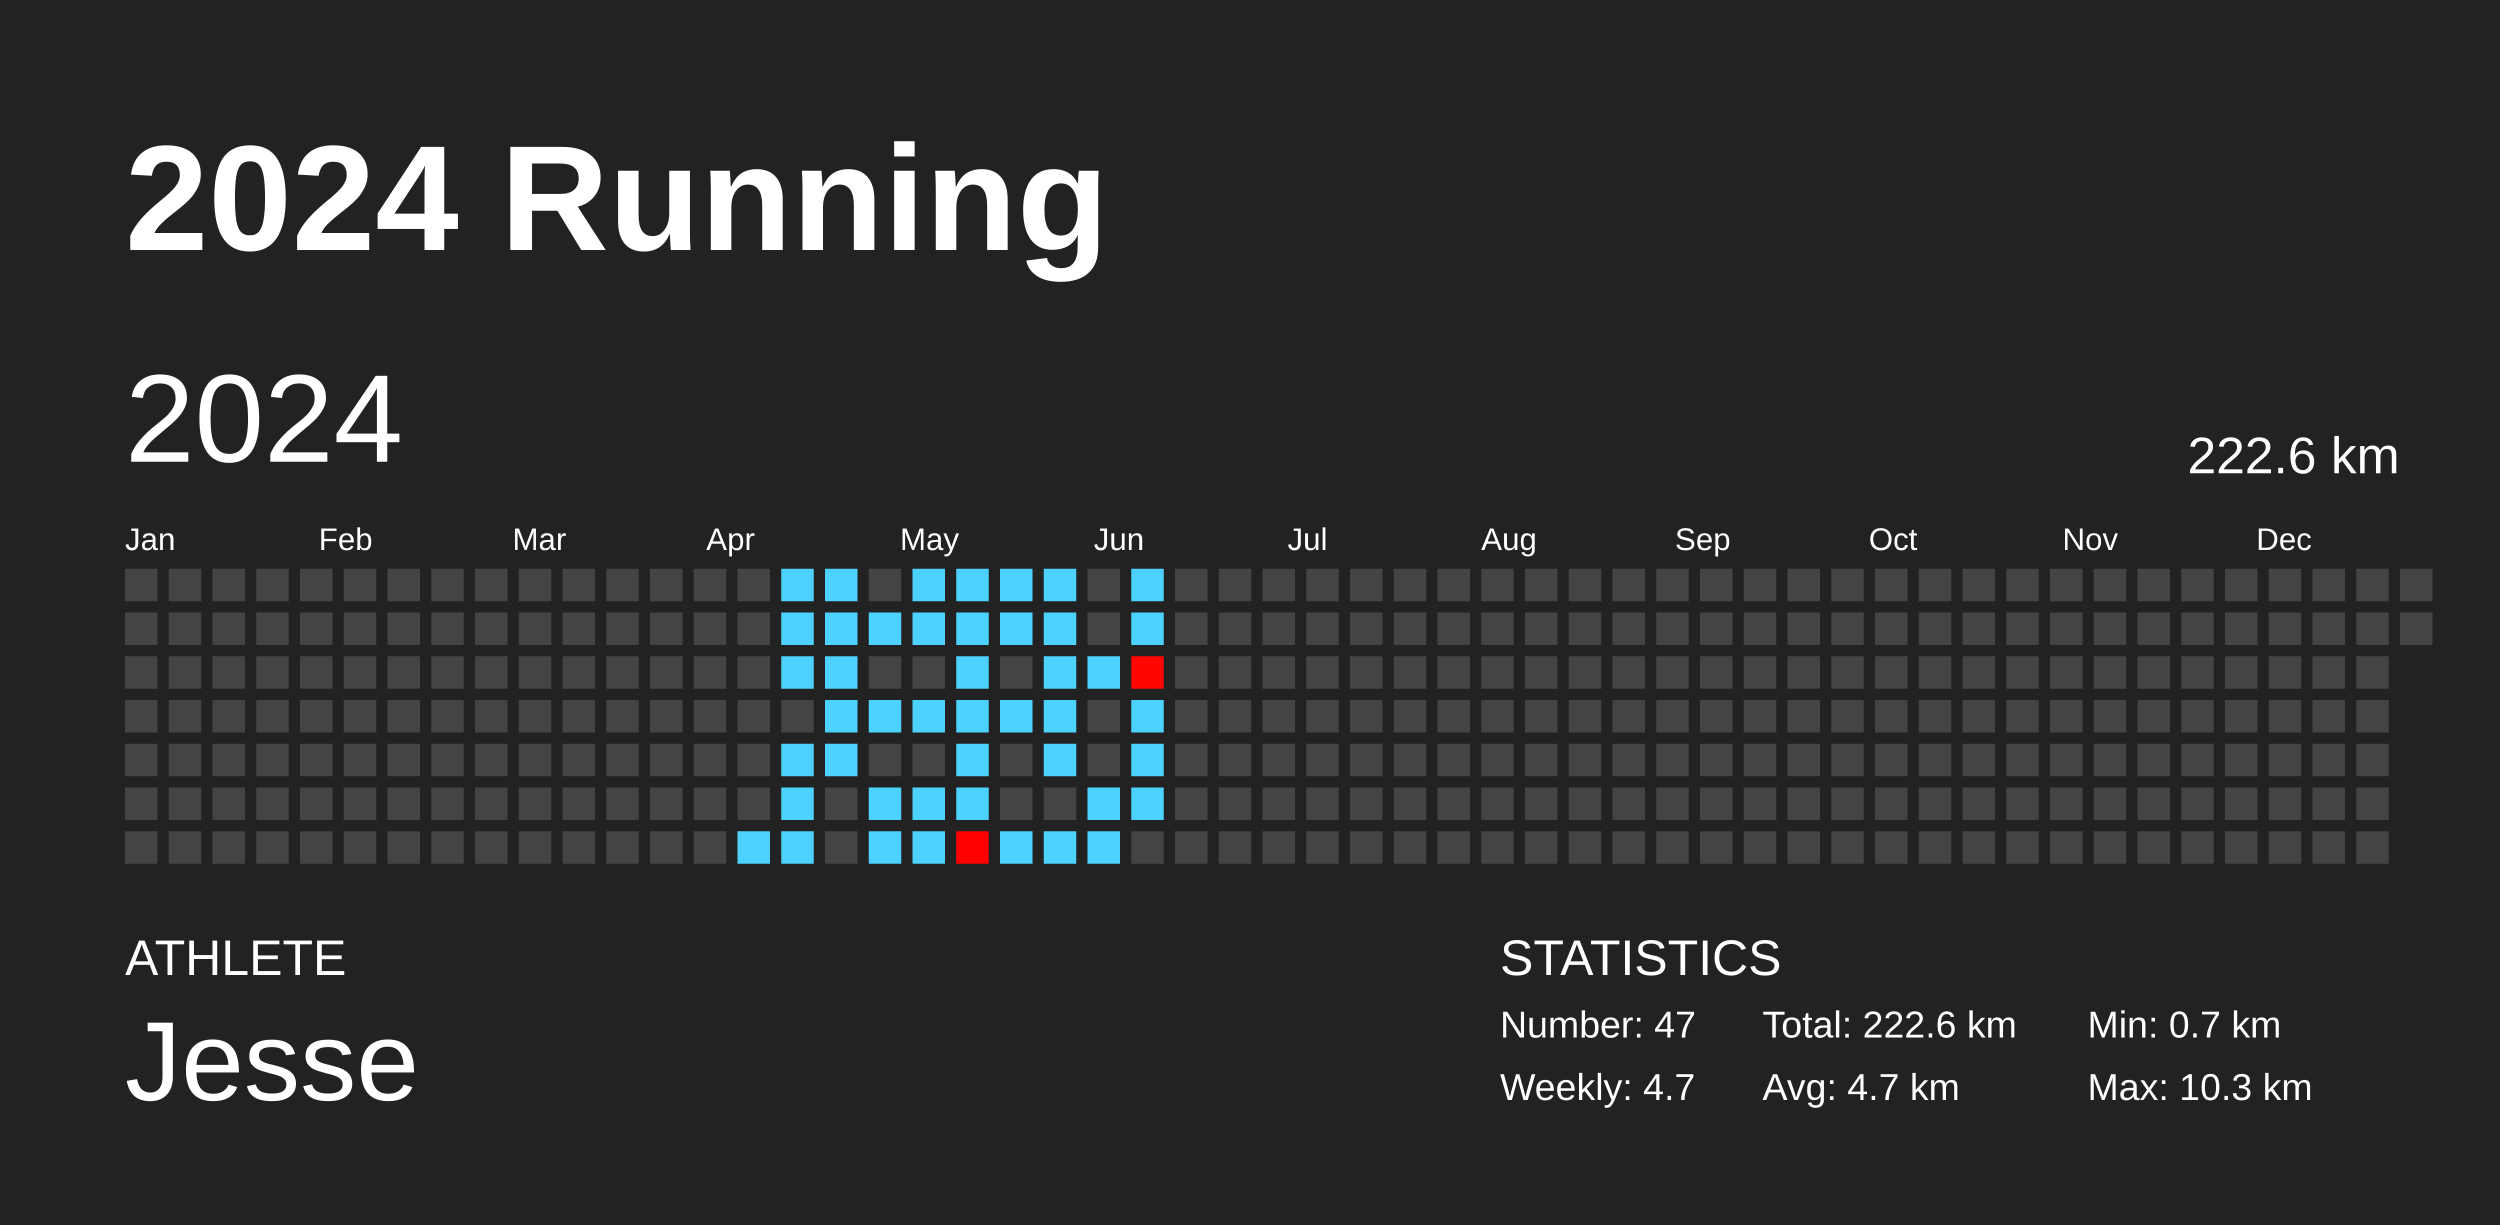
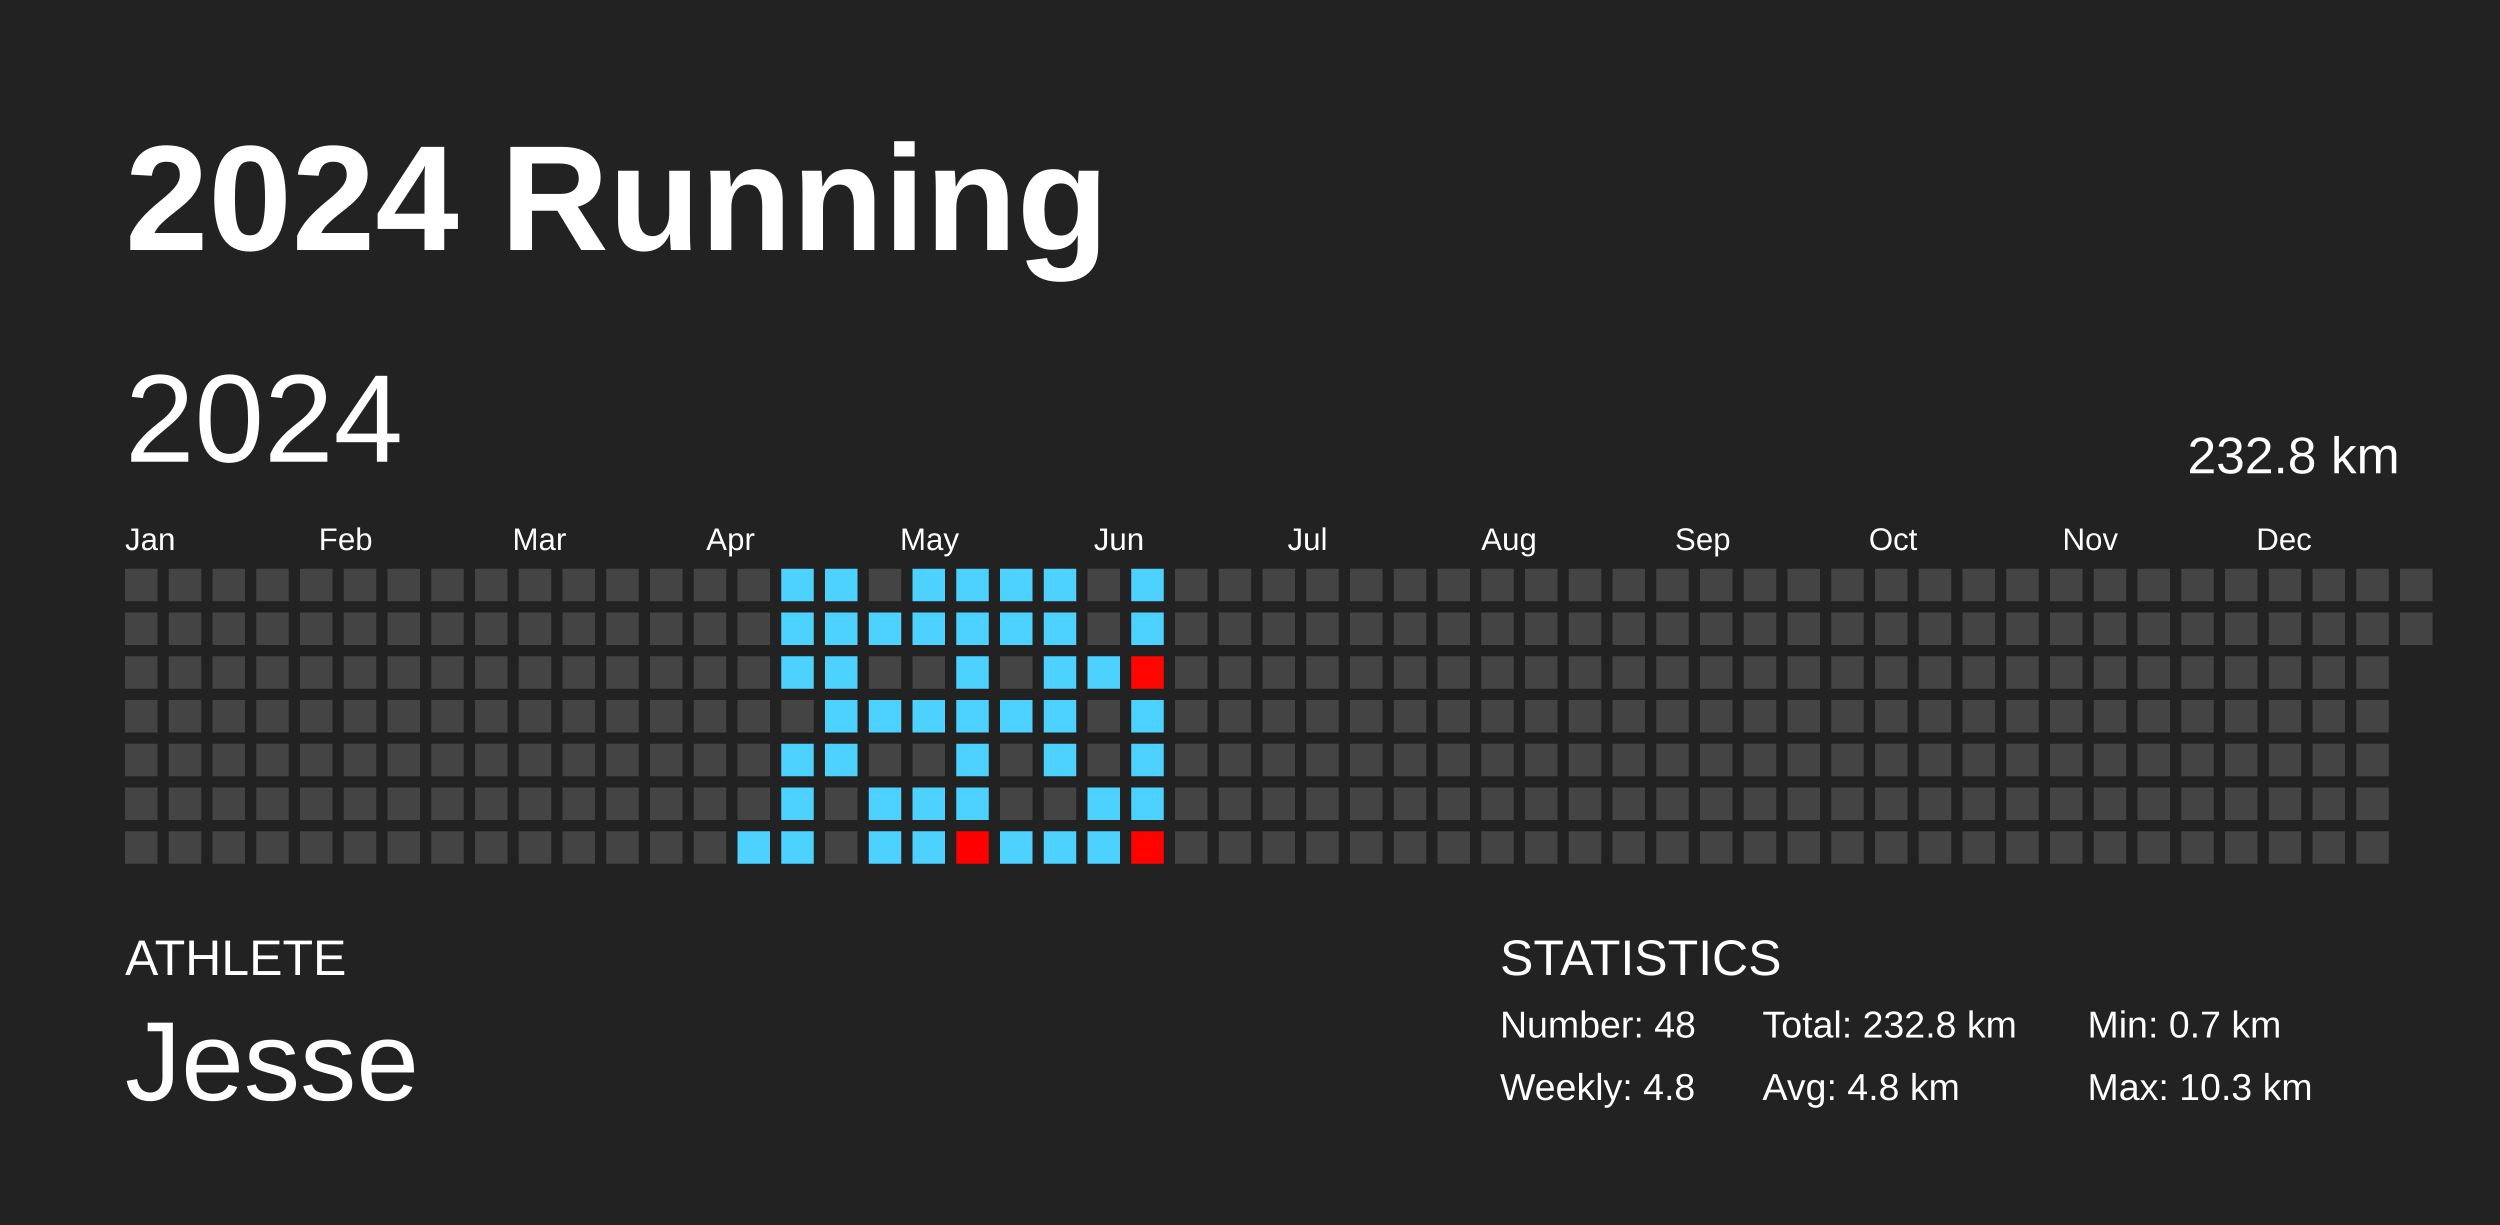
<svg xmlns="http://www.w3.org/2000/svg" baseProfile="full" height="98mm" version="1.1" viewBox="0,0,200,98" width="200mm">
  <defs />
  <rect fill="#222222" height="98" width="200" x="0" y="0" />
  <text fill="#FFFFFF" style="font-size:12px; font-family:Arial; font-weight:bold;" x="10" y="20">2024 Running</text>
  <text fill="#FFFFFF" style="font-size:4px; font-family:Arial" x="10" y="78">ATHLETE</text>
  <text fill="#FFFFFF" style="font-size:9px; font-family:Arial" x="10" y="88">Jesse</text>
  <text fill="#FFFFFF" style="font-size:4px; font-family:Arial" x="120" y="78">STATISTICS</text>
-   <text fill="#FFFFFF" style="font-size:3px; font-family:Arial" x="120" y="83">Number: 47</text>
-   <text fill="#FFFFFF" style="font-size:3px; font-family:Arial" x="120" y="88">Weekly: 4.7</text>
-   <text fill="#FFFFFF" style="font-size:3px; font-family:Arial" x="141" y="83">Total: 222.6 km</text>
-   <text fill="#FFFFFF" style="font-size:3px; font-family:Arial" x="141" y="88">Avg: 4.7 km</text>
+   <text fill="#FFFFFF" style="font-size:3px; font-family:Arial" x="120" y="83">Number: 48</text>
+   <text fill="#FFFFFF" style="font-size:3px; font-family:Arial" x="120" y="88">Weekly: 4.8</text>
+   <text fill="#FFFFFF" style="font-size:3px; font-family:Arial" x="141" y="83">Total: 232.8 km</text>
+   <text fill="#FFFFFF" style="font-size:3px; font-family:Arial" x="141" y="88">Avg: 4.8 km</text>
  <text fill="#FFFFFF" style="font-size:3px; font-family:Arial" x="167" y="83">Min: 0.7 km</text>
  <text fill="#FFFFFF" style="font-size:3px; font-family:Arial" x="167" y="88">Max: 10.3 km</text>
  <text dominant-baseline="hanging" fill="#FFFFFF" style="font-size:10.0px; font-family:Arial;" x="10" y="30">2024</text>
-   <text dominant-baseline="hanging" fill="#FFFFFF" style="font-size:4.125px; font-family:Arial;" x="175" y="35">222.6 km</text>
+   <text dominant-baseline="hanging" fill="#FFFFFF" style="font-size:4.125px; font-family:Arial;" x="175" y="35">232.8 km</text>
  <text fill="#FFFFFF" style="font-size:2.5px; font-family:Arial" x="10.0" y="44">Jan</text>
  <text fill="#FFFFFF" style="font-size:2.5px; font-family:Arial" x="25.5" y="44">Feb</text>
  <text fill="#FFFFFF" style="font-size:2.5px; font-family:Arial" x="41.0" y="44">Mar</text>
  <text fill="#FFFFFF" style="font-size:2.5px; font-family:Arial" x="56.5" y="44">Apr</text>
  <text fill="#FFFFFF" style="font-size:2.5px; font-family:Arial" x="72.0" y="44">May</text>
  <text fill="#FFFFFF" style="font-size:2.5px; font-family:Arial" x="87.5" y="44">Jun</text>
  <text fill="#FFFFFF" style="font-size:2.5px; font-family:Arial" x="103.0" y="44">Jul</text>
  <text fill="#FFFFFF" style="font-size:2.5px; font-family:Arial" x="118.5" y="44">Aug</text>
  <text fill="#FFFFFF" style="font-size:2.5px; font-family:Arial" x="134.0" y="44">Sep</text>
  <text fill="#FFFFFF" style="font-size:2.5px; font-family:Arial" x="149.5" y="44">Oct</text>
  <text fill="#FFFFFF" style="font-size:2.5px; font-family:Arial" x="165.0" y="44">Nov</text>
  <text fill="#FFFFFF" style="font-size:2.5px; font-family:Arial" x="180.5" y="44">Dec</text>
  <rect fill="#444444" height="2.6" width="2.6" x="10.0" y="45.5" />
  <rect fill="#444444" height="2.6" width="2.6" x="10.0" y="49.0" />
  <rect fill="#444444" height="2.6" width="2.6" x="10.0" y="52.5" />
  <rect fill="#444444" height="2.6" width="2.6" x="10.0" y="56.0" />
  <rect fill="#444444" height="2.6" width="2.6" x="10.0" y="59.5" />
  <rect fill="#444444" height="2.6" width="2.6" x="10.0" y="63.0" />
  <rect fill="#444444" height="2.6" width="2.6" x="10.0" y="66.5" />
  <rect fill="#444444" height="2.6" width="2.6" x="13.5" y="45.5" />
  <rect fill="#444444" height="2.6" width="2.6" x="13.5" y="49.0" />
  <rect fill="#444444" height="2.6" width="2.6" x="13.5" y="52.5" />
  <rect fill="#444444" height="2.6" width="2.6" x="13.5" y="56.0" />
  <rect fill="#444444" height="2.6" width="2.6" x="13.5" y="59.5" />
  <rect fill="#444444" height="2.6" width="2.6" x="13.5" y="63.0" />
  <rect fill="#444444" height="2.6" width="2.6" x="13.5" y="66.5" />
  <rect fill="#444444" height="2.6" width="2.6" x="17.0" y="45.5" />
  <rect fill="#444444" height="2.6" width="2.6" x="17.0" y="49.0" />
  <rect fill="#444444" height="2.6" width="2.6" x="17.0" y="52.5" />
  <rect fill="#444444" height="2.6" width="2.6" x="17.0" y="56.0" />
  <rect fill="#444444" height="2.6" width="2.6" x="17.0" y="59.5" />
  <rect fill="#444444" height="2.6" width="2.6" x="17.0" y="63.0" />
  <rect fill="#444444" height="2.6" width="2.6" x="17.0" y="66.5" />
  <rect fill="#444444" height="2.6" width="2.6" x="20.5" y="45.5" />
  <rect fill="#444444" height="2.6" width="2.6" x="20.5" y="49.0" />
  <rect fill="#444444" height="2.6" width="2.6" x="20.5" y="52.5" />
  <rect fill="#444444" height="2.6" width="2.6" x="20.5" y="56.0" />
  <rect fill="#444444" height="2.6" width="2.6" x="20.5" y="59.5" />
  <rect fill="#444444" height="2.6" width="2.6" x="20.5" y="63.0" />
  <rect fill="#444444" height="2.6" width="2.6" x="20.5" y="66.5" />
  <rect fill="#444444" height="2.6" width="2.6" x="24.0" y="45.5" />
  <rect fill="#444444" height="2.6" width="2.6" x="24.0" y="49.0" />
  <rect fill="#444444" height="2.6" width="2.6" x="24.0" y="52.5" />
  <rect fill="#444444" height="2.6" width="2.6" x="24.0" y="56.0" />
  <rect fill="#444444" height="2.6" width="2.6" x="24.0" y="59.5" />
  <rect fill="#444444" height="2.6" width="2.6" x="24.0" y="63.0" />
  <rect fill="#444444" height="2.6" width="2.6" x="24.0" y="66.5" />
  <rect fill="#444444" height="2.6" width="2.6" x="27.5" y="45.5" />
  <rect fill="#444444" height="2.6" width="2.6" x="27.5" y="49.0" />
  <rect fill="#444444" height="2.6" width="2.6" x="27.5" y="52.5" />
  <rect fill="#444444" height="2.6" width="2.6" x="27.5" y="56.0" />
  <rect fill="#444444" height="2.6" width="2.6" x="27.5" y="59.5" />
  <rect fill="#444444" height="2.6" width="2.6" x="27.5" y="63.0" />
  <rect fill="#444444" height="2.6" width="2.6" x="27.5" y="66.5" />
  <rect fill="#444444" height="2.6" width="2.6" x="31.0" y="45.5" />
  <rect fill="#444444" height="2.6" width="2.6" x="31.0" y="49.0" />
  <rect fill="#444444" height="2.6" width="2.6" x="31.0" y="52.5" />
  <rect fill="#444444" height="2.6" width="2.6" x="31.0" y="56.0" />
  <rect fill="#444444" height="2.6" width="2.6" x="31.0" y="59.5" />
  <rect fill="#444444" height="2.6" width="2.6" x="31.0" y="63.0" />
  <rect fill="#444444" height="2.6" width="2.6" x="31.0" y="66.5" />
  <rect fill="#444444" height="2.6" width="2.6" x="34.5" y="45.5" />
  <rect fill="#444444" height="2.6" width="2.6" x="34.5" y="49.0" />
  <rect fill="#444444" height="2.6" width="2.6" x="34.5" y="52.5" />
  <rect fill="#444444" height="2.6" width="2.6" x="34.5" y="56.0" />
  <rect fill="#444444" height="2.6" width="2.6" x="34.5" y="59.5" />
  <rect fill="#444444" height="2.6" width="2.6" x="34.5" y="63.0" />
  <rect fill="#444444" height="2.6" width="2.6" x="34.5" y="66.5" />
  <rect fill="#444444" height="2.6" width="2.6" x="38.0" y="45.5" />
  <rect fill="#444444" height="2.6" width="2.6" x="38.0" y="49.0" />
  <rect fill="#444444" height="2.6" width="2.6" x="38.0" y="52.5" />
  <rect fill="#444444" height="2.6" width="2.6" x="38.0" y="56.0" />
  <rect fill="#444444" height="2.6" width="2.6" x="38.0" y="59.5" />
  <rect fill="#444444" height="2.6" width="2.6" x="38.0" y="63.0" />
  <rect fill="#444444" height="2.6" width="2.6" x="38.0" y="66.5" />
  <rect fill="#444444" height="2.6" width="2.6" x="41.5" y="45.5" />
  <rect fill="#444444" height="2.6" width="2.6" x="41.5" y="49.0" />
  <rect fill="#444444" height="2.6" width="2.6" x="41.5" y="52.5" />
  <rect fill="#444444" height="2.6" width="2.6" x="41.5" y="56.0" />
  <rect fill="#444444" height="2.6" width="2.6" x="41.5" y="59.5" />
  <rect fill="#444444" height="2.6" width="2.6" x="41.5" y="63.0" />
  <rect fill="#444444" height="2.6" width="2.6" x="41.5" y="66.5" />
  <rect fill="#444444" height="2.6" width="2.6" x="45.0" y="45.5" />
  <rect fill="#444444" height="2.6" width="2.6" x="45.0" y="49.0" />
  <rect fill="#444444" height="2.6" width="2.6" x="45.0" y="52.5" />
  <rect fill="#444444" height="2.6" width="2.6" x="45.0" y="56.0" />
  <rect fill="#444444" height="2.6" width="2.6" x="45.0" y="59.5" />
  <rect fill="#444444" height="2.6" width="2.6" x="45.0" y="63.0" />
  <rect fill="#444444" height="2.6" width="2.6" x="45.0" y="66.5" />
  <rect fill="#444444" height="2.6" width="2.6" x="48.5" y="45.5" />
  <rect fill="#444444" height="2.6" width="2.6" x="48.5" y="49.0" />
  <rect fill="#444444" height="2.6" width="2.6" x="48.5" y="52.5" />
  <rect fill="#444444" height="2.6" width="2.6" x="48.5" y="56.0" />
  <rect fill="#444444" height="2.6" width="2.6" x="48.5" y="59.5" />
  <rect fill="#444444" height="2.6" width="2.6" x="48.5" y="63.0" />
  <rect fill="#444444" height="2.6" width="2.6" x="48.5" y="66.5" />
  <rect fill="#444444" height="2.6" width="2.6" x="52.0" y="45.5" />
  <rect fill="#444444" height="2.6" width="2.6" x="52.0" y="49.0" />
  <rect fill="#444444" height="2.6" width="2.6" x="52.0" y="52.5" />
  <rect fill="#444444" height="2.6" width="2.6" x="52.0" y="56.0" />
  <rect fill="#444444" height="2.6" width="2.6" x="52.0" y="59.5" />
  <rect fill="#444444" height="2.6" width="2.6" x="52.0" y="63.0" />
  <rect fill="#444444" height="2.6" width="2.6" x="52.0" y="66.5" />
  <rect fill="#444444" height="2.6" width="2.6" x="55.5" y="45.5" />
  <rect fill="#444444" height="2.6" width="2.6" x="55.5" y="49.0" />
  <rect fill="#444444" height="2.6" width="2.6" x="55.5" y="52.5" />
  <rect fill="#444444" height="2.6" width="2.6" x="55.5" y="56.0" />
  <rect fill="#444444" height="2.6" width="2.6" x="55.5" y="59.5" />
  <rect fill="#444444" height="2.6" width="2.6" x="55.5" y="63.0" />
  <rect fill="#444444" height="2.6" width="2.6" x="55.5" y="66.5" />
  <rect fill="#444444" height="2.6" width="2.6" x="59.0" y="45.5" />
  <rect fill="#444444" height="2.6" width="2.6" x="59.0" y="49.0" />
  <rect fill="#444444" height="2.6" width="2.6" x="59.0" y="52.5" />
  <rect fill="#444444" height="2.6" width="2.6" x="59.0" y="56.0" />
  <rect fill="#444444" height="2.6" width="2.6" x="59.0" y="59.5" />
  <rect fill="#444444" height="2.6" width="2.6" x="59.0" y="63.0" />
  <rect fill="#4dd2ff" height="2.6" width="2.6" x="59.0" y="66.5" />
  <rect fill="#4dd2ff" height="2.6" width="2.6" x="62.5" y="45.5" />
  <rect fill="#4dd2ff" height="2.6" width="2.6" x="62.5" y="49.0" />
  <rect fill="#4dd2ff" height="2.6" width="2.6" x="62.5" y="52.5" />
  <rect fill="#444444" height="2.6" width="2.6" x="62.5" y="56.0" />
  <rect fill="#4dd2ff" height="2.6" width="2.6" x="62.5" y="59.5" />
  <rect fill="#4dd2ff" height="2.6" width="2.6" x="62.5" y="63.0" />
  <rect fill="#4dd2ff" height="2.6" width="2.6" x="62.5" y="66.5" />
  <rect fill="#4dd2ff" height="2.6" width="2.6" x="66.0" y="45.5" />
  <rect fill="#4dd2ff" height="2.6" width="2.6" x="66.0" y="49.0" />
  <rect fill="#4dd2ff" height="2.6" width="2.6" x="66.0" y="52.5" />
  <rect fill="#4dd2ff" height="2.6" width="2.6" x="66.0" y="56.0" />
  <rect fill="#4dd2ff" height="2.6" width="2.6" x="66.0" y="59.5" />
  <rect fill="#444444" height="2.6" width="2.6" x="66.0" y="63.0" />
  <rect fill="#444444" height="2.6" width="2.6" x="66.0" y="66.5" />
  <rect fill="#444444" height="2.6" width="2.6" x="69.5" y="45.5" />
  <rect fill="#4dd2ff" height="2.6" width="2.6" x="69.5" y="49.0" />
  <rect fill="#444444" height="2.6" width="2.6" x="69.5" y="52.5" />
  <rect fill="#4dd2ff" height="2.6" width="2.6" x="69.5" y="56.0" />
  <rect fill="#444444" height="2.6" width="2.6" x="69.5" y="59.5" />
  <rect fill="#4dd2ff" height="2.6" width="2.6" x="69.5" y="63.0" />
  <rect fill="#4dd2ff" height="2.6" width="2.6" x="69.5" y="66.5" />
  <rect fill="#4dd2ff" height="2.6" width="2.6" x="73.0" y="45.5" />
  <rect fill="#4dd2ff" height="2.6" width="2.6" x="73.0" y="49.0" />
  <rect fill="#444444" height="2.6" width="2.6" x="73.0" y="52.5" />
  <rect fill="#4dd2ff" height="2.6" width="2.6" x="73.0" y="56.0" />
  <rect fill="#444444" height="2.6" width="2.6" x="73.0" y="59.5" />
  <rect fill="#4dd2ff" height="2.6" width="2.6" x="73.0" y="63.0" />
  <rect fill="#4dd2ff" height="2.6" width="2.6" x="73.0" y="66.5" />
  <rect fill="#4dd2ff" height="2.6" width="2.6" x="76.5" y="45.5" />
  <rect fill="#4dd2ff" height="2.6" width="2.6" x="76.5" y="49.0" />
  <rect fill="#4dd2ff" height="2.6" width="2.6" x="76.5" y="52.5" />
  <rect fill="#4dd2ff" height="2.6" width="2.6" x="76.5" y="56.0" />
  <rect fill="#4dd2ff" height="2.6" width="2.6" x="76.5" y="59.5" />
  <rect fill="#4dd2ff" height="2.6" width="2.6" x="76.5" y="63.0" />
  <rect fill="#ff0000" height="2.6" width="2.6" x="76.5" y="66.5" />
  <rect fill="#4dd2ff" height="2.6" width="2.6" x="80.0" y="45.5" />
  <rect fill="#4dd2ff" height="2.6" width="2.6" x="80.0" y="49.0" />
  <rect fill="#444444" height="2.6" width="2.6" x="80.0" y="52.5" />
  <rect fill="#4dd2ff" height="2.6" width="2.6" x="80.0" y="56.0" />
  <rect fill="#444444" height="2.6" width="2.6" x="80.0" y="59.5" />
  <rect fill="#444444" height="2.6" width="2.6" x="80.0" y="63.0" />
  <rect fill="#4dd2ff" height="2.6" width="2.6" x="80.0" y="66.5" />
  <rect fill="#4dd2ff" height="2.6" width="2.6" x="83.5" y="45.5" />
  <rect fill="#4dd2ff" height="2.6" width="2.6" x="83.5" y="49.0" />
  <rect fill="#4dd2ff" height="2.6" width="2.6" x="83.5" y="52.5" />
  <rect fill="#4dd2ff" height="2.6" width="2.6" x="83.5" y="56.0" />
  <rect fill="#4dd2ff" height="2.6" width="2.6" x="83.5" y="59.5" />
  <rect fill="#444444" height="2.6" width="2.6" x="83.5" y="63.0" />
  <rect fill="#4dd2ff" height="2.6" width="2.6" x="83.5" y="66.5" />
  <rect fill="#444444" height="2.6" width="2.6" x="87.0" y="45.5" />
  <rect fill="#444444" height="2.6" width="2.6" x="87.0" y="49.0" />
  <rect fill="#4dd2ff" height="2.6" width="2.6" x="87.0" y="52.5" />
  <rect fill="#444444" height="2.6" width="2.6" x="87.0" y="56.0" />
  <rect fill="#444444" height="2.6" width="2.6" x="87.0" y="59.5" />
  <rect fill="#4dd2ff" height="2.6" width="2.6" x="87.0" y="63.0" />
  <rect fill="#4dd2ff" height="2.6" width="2.6" x="87.0" y="66.5" />
  <rect fill="#4dd2ff" height="2.6" width="2.6" x="90.5" y="45.5" />
  <rect fill="#4dd2ff" height="2.6" width="2.6" x="90.5" y="49.0" />
  <rect fill="#ff0700" height="2.6" width="2.6" x="90.5" y="52.5" />
  <rect fill="#4dd2ff" height="2.6" width="2.6" x="90.5" y="56.0" />
  <rect fill="#4dd2ff" height="2.6" width="2.6" x="90.5" y="59.5" />
  <rect fill="#4dd2ff" height="2.6" width="2.6" x="90.5" y="63.0" />
-   <rect fill="#444444" height="2.6" width="2.6" x="90.5" y="66.5" />
+   <rect fill="#ff0300" height="2.6" width="2.6" x="90.5" y="66.5" />
  <rect fill="#444444" height="2.6" width="2.6" x="94.0" y="45.5" />
  <rect fill="#444444" height="2.6" width="2.6" x="94.0" y="49.0" />
  <rect fill="#444444" height="2.6" width="2.6" x="94.0" y="52.5" />
  <rect fill="#444444" height="2.6" width="2.6" x="94.0" y="56.0" />
  <rect fill="#444444" height="2.6" width="2.6" x="94.0" y="59.5" />
  <rect fill="#444444" height="2.6" width="2.6" x="94.0" y="63.0" />
  <rect fill="#444444" height="2.6" width="2.6" x="94.0" y="66.5" />
  <rect fill="#444444" height="2.6" width="2.6" x="97.5" y="45.5" />
  <rect fill="#444444" height="2.6" width="2.6" x="97.5" y="49.0" />
  <rect fill="#444444" height="2.6" width="2.6" x="97.5" y="52.5" />
  <rect fill="#444444" height="2.6" width="2.6" x="97.5" y="56.0" />
  <rect fill="#444444" height="2.6" width="2.6" x="97.5" y="59.5" />
  <rect fill="#444444" height="2.6" width="2.6" x="97.5" y="63.0" />
  <rect fill="#444444" height="2.6" width="2.6" x="97.5" y="66.5" />
  <rect fill="#444444" height="2.6" width="2.6" x="101.0" y="45.5" />
  <rect fill="#444444" height="2.6" width="2.6" x="101.0" y="49.0" />
  <rect fill="#444444" height="2.6" width="2.6" x="101.0" y="52.5" />
  <rect fill="#444444" height="2.6" width="2.6" x="101.0" y="56.0" />
  <rect fill="#444444" height="2.6" width="2.6" x="101.0" y="59.5" />
  <rect fill="#444444" height="2.6" width="2.6" x="101.0" y="63.0" />
  <rect fill="#444444" height="2.6" width="2.6" x="101.0" y="66.5" />
  <rect fill="#444444" height="2.6" width="2.6" x="104.5" y="45.5" />
  <rect fill="#444444" height="2.6" width="2.6" x="104.5" y="49.0" />
  <rect fill="#444444" height="2.6" width="2.6" x="104.5" y="52.5" />
  <rect fill="#444444" height="2.6" width="2.6" x="104.5" y="56.0" />
  <rect fill="#444444" height="2.6" width="2.6" x="104.5" y="59.5" />
  <rect fill="#444444" height="2.6" width="2.6" x="104.5" y="63.0" />
  <rect fill="#444444" height="2.6" width="2.6" x="104.5" y="66.5" />
  <rect fill="#444444" height="2.6" width="2.6" x="108.0" y="45.5" />
  <rect fill="#444444" height="2.6" width="2.6" x="108.0" y="49.0" />
  <rect fill="#444444" height="2.6" width="2.6" x="108.0" y="52.5" />
  <rect fill="#444444" height="2.6" width="2.6" x="108.0" y="56.0" />
  <rect fill="#444444" height="2.6" width="2.6" x="108.0" y="59.5" />
  <rect fill="#444444" height="2.6" width="2.6" x="108.0" y="63.0" />
  <rect fill="#444444" height="2.6" width="2.6" x="108.0" y="66.5" />
  <rect fill="#444444" height="2.6" width="2.6" x="111.5" y="45.5" />
  <rect fill="#444444" height="2.6" width="2.6" x="111.5" y="49.0" />
  <rect fill="#444444" height="2.6" width="2.6" x="111.5" y="52.5" />
  <rect fill="#444444" height="2.6" width="2.6" x="111.5" y="56.0" />
  <rect fill="#444444" height="2.6" width="2.6" x="111.5" y="59.5" />
  <rect fill="#444444" height="2.6" width="2.6" x="111.5" y="63.0" />
  <rect fill="#444444" height="2.6" width="2.6" x="111.5" y="66.5" />
  <rect fill="#444444" height="2.6" width="2.6" x="115.0" y="45.5" />
  <rect fill="#444444" height="2.6" width="2.6" x="115.0" y="49.0" />
  <rect fill="#444444" height="2.6" width="2.6" x="115.0" y="52.5" />
  <rect fill="#444444" height="2.6" width="2.6" x="115.0" y="56.0" />
  <rect fill="#444444" height="2.6" width="2.6" x="115.0" y="59.5" />
  <rect fill="#444444" height="2.6" width="2.6" x="115.0" y="63.0" />
  <rect fill="#444444" height="2.6" width="2.6" x="115.0" y="66.5" />
  <rect fill="#444444" height="2.6" width="2.6" x="118.5" y="45.5" />
  <rect fill="#444444" height="2.6" width="2.6" x="118.5" y="49.0" />
  <rect fill="#444444" height="2.6" width="2.6" x="118.5" y="52.5" />
  <rect fill="#444444" height="2.6" width="2.6" x="118.5" y="56.0" />
  <rect fill="#444444" height="2.6" width="2.6" x="118.5" y="59.5" />
  <rect fill="#444444" height="2.6" width="2.6" x="118.5" y="63.0" />
  <rect fill="#444444" height="2.6" width="2.6" x="118.5" y="66.5" />
  <rect fill="#444444" height="2.6" width="2.6" x="122.0" y="45.5" />
  <rect fill="#444444" height="2.6" width="2.6" x="122.0" y="49.0" />
  <rect fill="#444444" height="2.6" width="2.6" x="122.0" y="52.5" />
  <rect fill="#444444" height="2.6" width="2.6" x="122.0" y="56.0" />
  <rect fill="#444444" height="2.6" width="2.6" x="122.0" y="59.5" />
  <rect fill="#444444" height="2.6" width="2.6" x="122.0" y="63.0" />
  <rect fill="#444444" height="2.6" width="2.6" x="122.0" y="66.5" />
  <rect fill="#444444" height="2.6" width="2.6" x="125.5" y="45.5" />
  <rect fill="#444444" height="2.6" width="2.6" x="125.5" y="49.0" />
  <rect fill="#444444" height="2.6" width="2.6" x="125.5" y="52.5" />
  <rect fill="#444444" height="2.6" width="2.6" x="125.5" y="56.0" />
  <rect fill="#444444" height="2.6" width="2.6" x="125.5" y="59.5" />
  <rect fill="#444444" height="2.6" width="2.6" x="125.5" y="63.0" />
  <rect fill="#444444" height="2.6" width="2.6" x="125.5" y="66.5" />
  <rect fill="#444444" height="2.6" width="2.6" x="129.0" y="45.5" />
  <rect fill="#444444" height="2.6" width="2.6" x="129.0" y="49.0" />
  <rect fill="#444444" height="2.6" width="2.6" x="129.0" y="52.5" />
  <rect fill="#444444" height="2.6" width="2.6" x="129.0" y="56.0" />
  <rect fill="#444444" height="2.6" width="2.6" x="129.0" y="59.5" />
  <rect fill="#444444" height="2.6" width="2.6" x="129.0" y="63.0" />
  <rect fill="#444444" height="2.6" width="2.6" x="129.0" y="66.5" />
  <rect fill="#444444" height="2.6" width="2.6" x="132.5" y="45.5" />
  <rect fill="#444444" height="2.6" width="2.6" x="132.5" y="49.0" />
  <rect fill="#444444" height="2.6" width="2.6" x="132.5" y="52.5" />
  <rect fill="#444444" height="2.6" width="2.6" x="132.5" y="56.0" />
  <rect fill="#444444" height="2.6" width="2.6" x="132.5" y="59.5" />
  <rect fill="#444444" height="2.6" width="2.6" x="132.5" y="63.0" />
  <rect fill="#444444" height="2.6" width="2.6" x="132.5" y="66.5" />
  <rect fill="#444444" height="2.6" width="2.6" x="136.0" y="45.5" />
  <rect fill="#444444" height="2.6" width="2.6" x="136.0" y="49.0" />
  <rect fill="#444444" height="2.6" width="2.6" x="136.0" y="52.5" />
  <rect fill="#444444" height="2.6" width="2.6" x="136.0" y="56.0" />
  <rect fill="#444444" height="2.6" width="2.6" x="136.0" y="59.5" />
  <rect fill="#444444" height="2.6" width="2.6" x="136.0" y="63.0" />
  <rect fill="#444444" height="2.6" width="2.6" x="136.0" y="66.5" />
  <rect fill="#444444" height="2.6" width="2.6" x="139.5" y="45.5" />
  <rect fill="#444444" height="2.6" width="2.6" x="139.5" y="49.0" />
  <rect fill="#444444" height="2.6" width="2.6" x="139.5" y="52.5" />
  <rect fill="#444444" height="2.6" width="2.6" x="139.5" y="56.0" />
  <rect fill="#444444" height="2.6" width="2.6" x="139.5" y="59.5" />
  <rect fill="#444444" height="2.6" width="2.6" x="139.5" y="63.0" />
  <rect fill="#444444" height="2.6" width="2.6" x="139.5" y="66.5" />
  <rect fill="#444444" height="2.6" width="2.6" x="143.0" y="45.5" />
  <rect fill="#444444" height="2.6" width="2.6" x="143.0" y="49.0" />
  <rect fill="#444444" height="2.6" width="2.6" x="143.0" y="52.5" />
  <rect fill="#444444" height="2.6" width="2.6" x="143.0" y="56.0" />
  <rect fill="#444444" height="2.6" width="2.6" x="143.0" y="59.5" />
  <rect fill="#444444" height="2.6" width="2.6" x="143.0" y="63.0" />
  <rect fill="#444444" height="2.6" width="2.6" x="143.0" y="66.5" />
  <rect fill="#444444" height="2.6" width="2.6" x="146.5" y="45.5" />
  <rect fill="#444444" height="2.6" width="2.6" x="146.5" y="49.0" />
  <rect fill="#444444" height="2.6" width="2.6" x="146.5" y="52.5" />
  <rect fill="#444444" height="2.6" width="2.6" x="146.5" y="56.0" />
  <rect fill="#444444" height="2.6" width="2.6" x="146.5" y="59.5" />
  <rect fill="#444444" height="2.6" width="2.6" x="146.5" y="63.0" />
  <rect fill="#444444" height="2.6" width="2.6" x="146.5" y="66.5" />
  <rect fill="#444444" height="2.6" width="2.6" x="150.0" y="45.5" />
  <rect fill="#444444" height="2.6" width="2.6" x="150.0" y="49.0" />
  <rect fill="#444444" height="2.6" width="2.6" x="150.0" y="52.5" />
  <rect fill="#444444" height="2.6" width="2.6" x="150.0" y="56.0" />
  <rect fill="#444444" height="2.6" width="2.6" x="150.0" y="59.5" />
  <rect fill="#444444" height="2.6" width="2.6" x="150.0" y="63.0" />
  <rect fill="#444444" height="2.6" width="2.6" x="150.0" y="66.5" />
  <rect fill="#444444" height="2.6" width="2.6" x="153.5" y="45.5" />
  <rect fill="#444444" height="2.6" width="2.6" x="153.5" y="49.0" />
  <rect fill="#444444" height="2.6" width="2.6" x="153.5" y="52.5" />
  <rect fill="#444444" height="2.6" width="2.6" x="153.5" y="56.0" />
  <rect fill="#444444" height="2.6" width="2.6" x="153.5" y="59.5" />
  <rect fill="#444444" height="2.6" width="2.6" x="153.5" y="63.0" />
  <rect fill="#444444" height="2.6" width="2.6" x="153.5" y="66.5" />
  <rect fill="#444444" height="2.6" width="2.6" x="157.0" y="45.5" />
  <rect fill="#444444" height="2.6" width="2.6" x="157.0" y="49.0" />
  <rect fill="#444444" height="2.6" width="2.6" x="157.0" y="52.5" />
  <rect fill="#444444" height="2.6" width="2.6" x="157.0" y="56.0" />
  <rect fill="#444444" height="2.6" width="2.6" x="157.0" y="59.5" />
  <rect fill="#444444" height="2.6" width="2.6" x="157.0" y="63.0" />
  <rect fill="#444444" height="2.6" width="2.6" x="157.0" y="66.5" />
  <rect fill="#444444" height="2.6" width="2.6" x="160.5" y="45.5" />
  <rect fill="#444444" height="2.6" width="2.6" x="160.5" y="49.0" />
  <rect fill="#444444" height="2.6" width="2.6" x="160.5" y="52.5" />
  <rect fill="#444444" height="2.6" width="2.6" x="160.5" y="56.0" />
  <rect fill="#444444" height="2.6" width="2.6" x="160.5" y="59.5" />
  <rect fill="#444444" height="2.6" width="2.6" x="160.5" y="63.0" />
  <rect fill="#444444" height="2.6" width="2.6" x="160.5" y="66.5" />
  <rect fill="#444444" height="2.6" width="2.6" x="164.0" y="45.5" />
  <rect fill="#444444" height="2.6" width="2.6" x="164.0" y="49.0" />
  <rect fill="#444444" height="2.6" width="2.6" x="164.0" y="52.5" />
  <rect fill="#444444" height="2.6" width="2.6" x="164.0" y="56.0" />
  <rect fill="#444444" height="2.6" width="2.6" x="164.0" y="59.5" />
  <rect fill="#444444" height="2.6" width="2.6" x="164.0" y="63.0" />
  <rect fill="#444444" height="2.6" width="2.6" x="164.0" y="66.5" />
  <rect fill="#444444" height="2.6" width="2.6" x="167.5" y="45.5" />
  <rect fill="#444444" height="2.6" width="2.6" x="167.5" y="49.0" />
  <rect fill="#444444" height="2.6" width="2.6" x="167.5" y="52.5" />
  <rect fill="#444444" height="2.6" width="2.6" x="167.5" y="56.0" />
  <rect fill="#444444" height="2.6" width="2.6" x="167.5" y="59.5" />
  <rect fill="#444444" height="2.6" width="2.6" x="167.5" y="63.0" />
  <rect fill="#444444" height="2.6" width="2.6" x="167.5" y="66.5" />
  <rect fill="#444444" height="2.6" width="2.6" x="171.0" y="45.5" />
  <rect fill="#444444" height="2.6" width="2.6" x="171.0" y="49.0" />
  <rect fill="#444444" height="2.6" width="2.6" x="171.0" y="52.5" />
  <rect fill="#444444" height="2.6" width="2.6" x="171.0" y="56.0" />
  <rect fill="#444444" height="2.6" width="2.6" x="171.0" y="59.5" />
  <rect fill="#444444" height="2.6" width="2.6" x="171.0" y="63.0" />
  <rect fill="#444444" height="2.6" width="2.6" x="171.0" y="66.5" />
  <rect fill="#444444" height="2.6" width="2.6" x="174.5" y="45.5" />
  <rect fill="#444444" height="2.6" width="2.6" x="174.5" y="49.0" />
  <rect fill="#444444" height="2.6" width="2.6" x="174.5" y="52.5" />
  <rect fill="#444444" height="2.6" width="2.6" x="174.5" y="56.0" />
  <rect fill="#444444" height="2.6" width="2.6" x="174.5" y="59.5" />
  <rect fill="#444444" height="2.6" width="2.6" x="174.5" y="63.0" />
  <rect fill="#444444" height="2.6" width="2.6" x="174.5" y="66.5" />
  <rect fill="#444444" height="2.6" width="2.6" x="178.0" y="45.5" />
  <rect fill="#444444" height="2.6" width="2.6" x="178.0" y="49.0" />
  <rect fill="#444444" height="2.6" width="2.6" x="178.0" y="52.5" />
  <rect fill="#444444" height="2.6" width="2.6" x="178.0" y="56.0" />
  <rect fill="#444444" height="2.6" width="2.6" x="178.0" y="59.5" />
  <rect fill="#444444" height="2.6" width="2.6" x="178.0" y="63.0" />
  <rect fill="#444444" height="2.6" width="2.6" x="178.0" y="66.5" />
  <rect fill="#444444" height="2.6" width="2.6" x="181.5" y="45.5" />
  <rect fill="#444444" height="2.6" width="2.6" x="181.5" y="49.0" />
  <rect fill="#444444" height="2.6" width="2.6" x="181.5" y="52.5" />
  <rect fill="#444444" height="2.6" width="2.6" x="181.5" y="56.0" />
  <rect fill="#444444" height="2.6" width="2.6" x="181.5" y="59.5" />
  <rect fill="#444444" height="2.6" width="2.6" x="181.5" y="63.0" />
  <rect fill="#444444" height="2.6" width="2.6" x="181.5" y="66.5" />
  <rect fill="#444444" height="2.6" width="2.6" x="185.0" y="45.5" />
  <rect fill="#444444" height="2.6" width="2.6" x="185.0" y="49.0" />
  <rect fill="#444444" height="2.6" width="2.6" x="185.0" y="52.5" />
  <rect fill="#444444" height="2.6" width="2.6" x="185.0" y="56.0" />
  <rect fill="#444444" height="2.6" width="2.6" x="185.0" y="59.5" />
  <rect fill="#444444" height="2.6" width="2.6" x="185.0" y="63.0" />
  <rect fill="#444444" height="2.6" width="2.6" x="185.0" y="66.5" />
  <rect fill="#444444" height="2.6" width="2.6" x="188.5" y="45.5" />
  <rect fill="#444444" height="2.6" width="2.6" x="188.5" y="49.0" />
  <rect fill="#444444" height="2.6" width="2.6" x="188.5" y="52.5" />
  <rect fill="#444444" height="2.6" width="2.6" x="188.5" y="56.0" />
  <rect fill="#444444" height="2.6" width="2.6" x="188.5" y="59.5" />
  <rect fill="#444444" height="2.6" width="2.6" x="188.5" y="63.0" />
  <rect fill="#444444" height="2.6" width="2.6" x="188.5" y="66.5" />
  <rect fill="#444444" height="2.6" width="2.6" x="192.0" y="45.5" />
  <rect fill="#444444" height="2.6" width="2.6" x="192.0" y="49.0" />
</svg>
